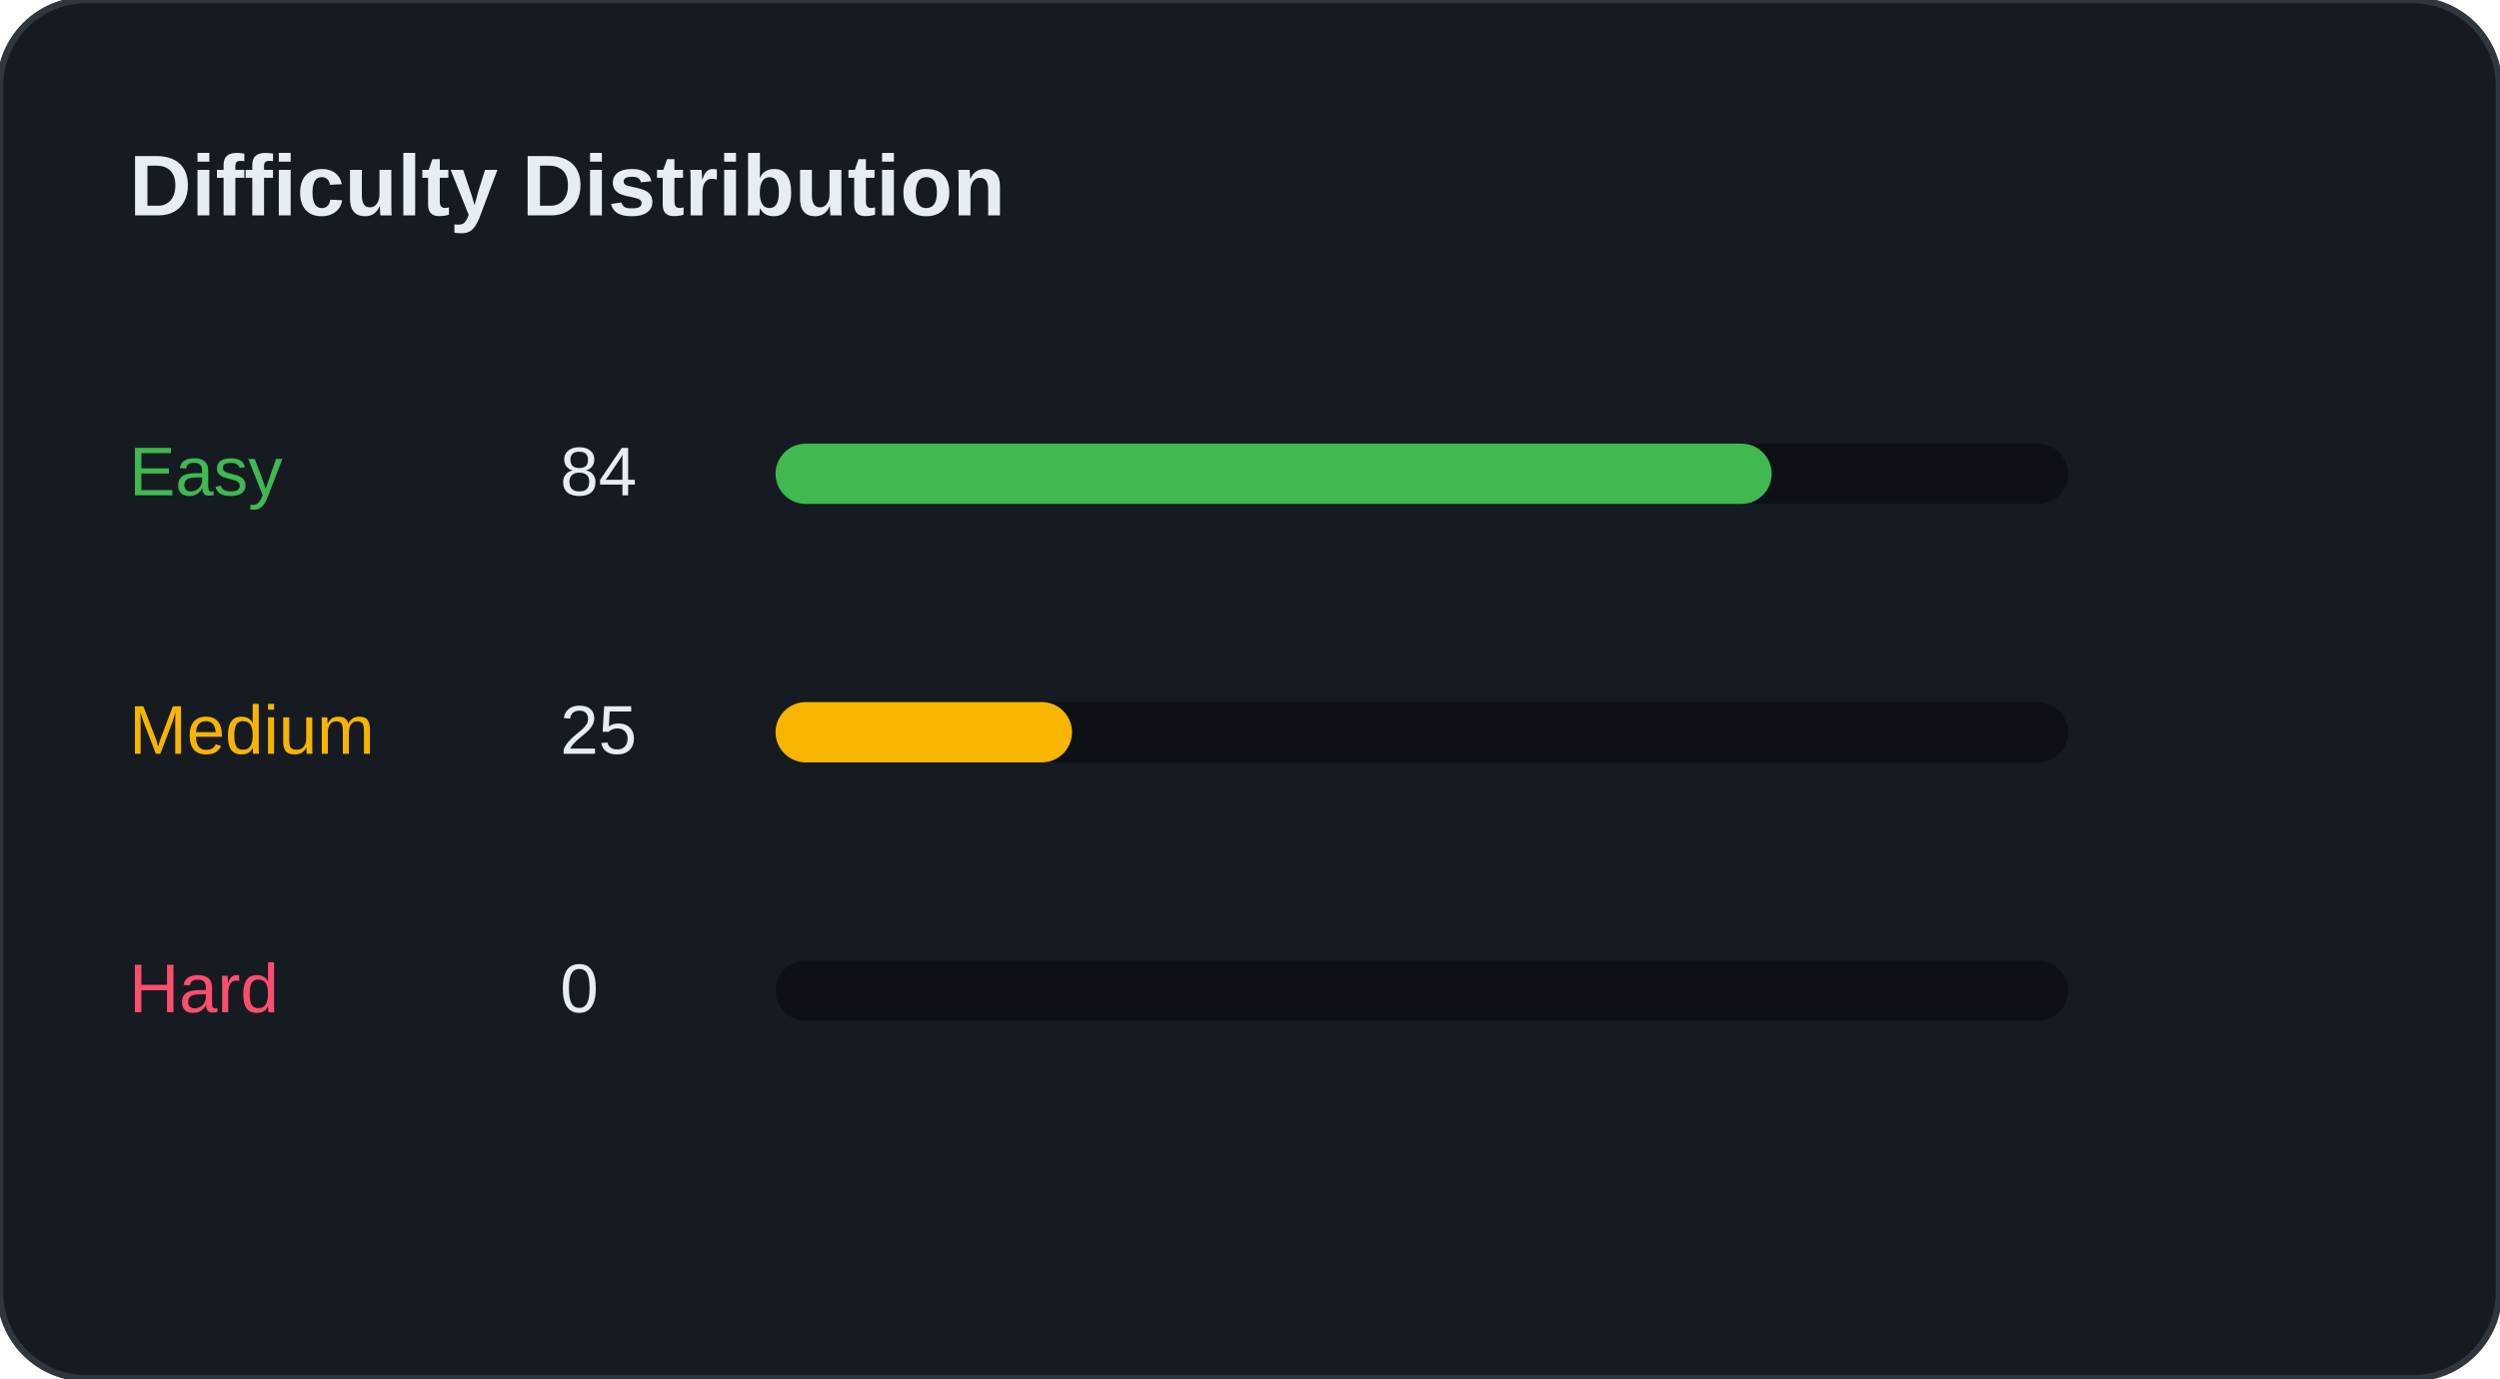
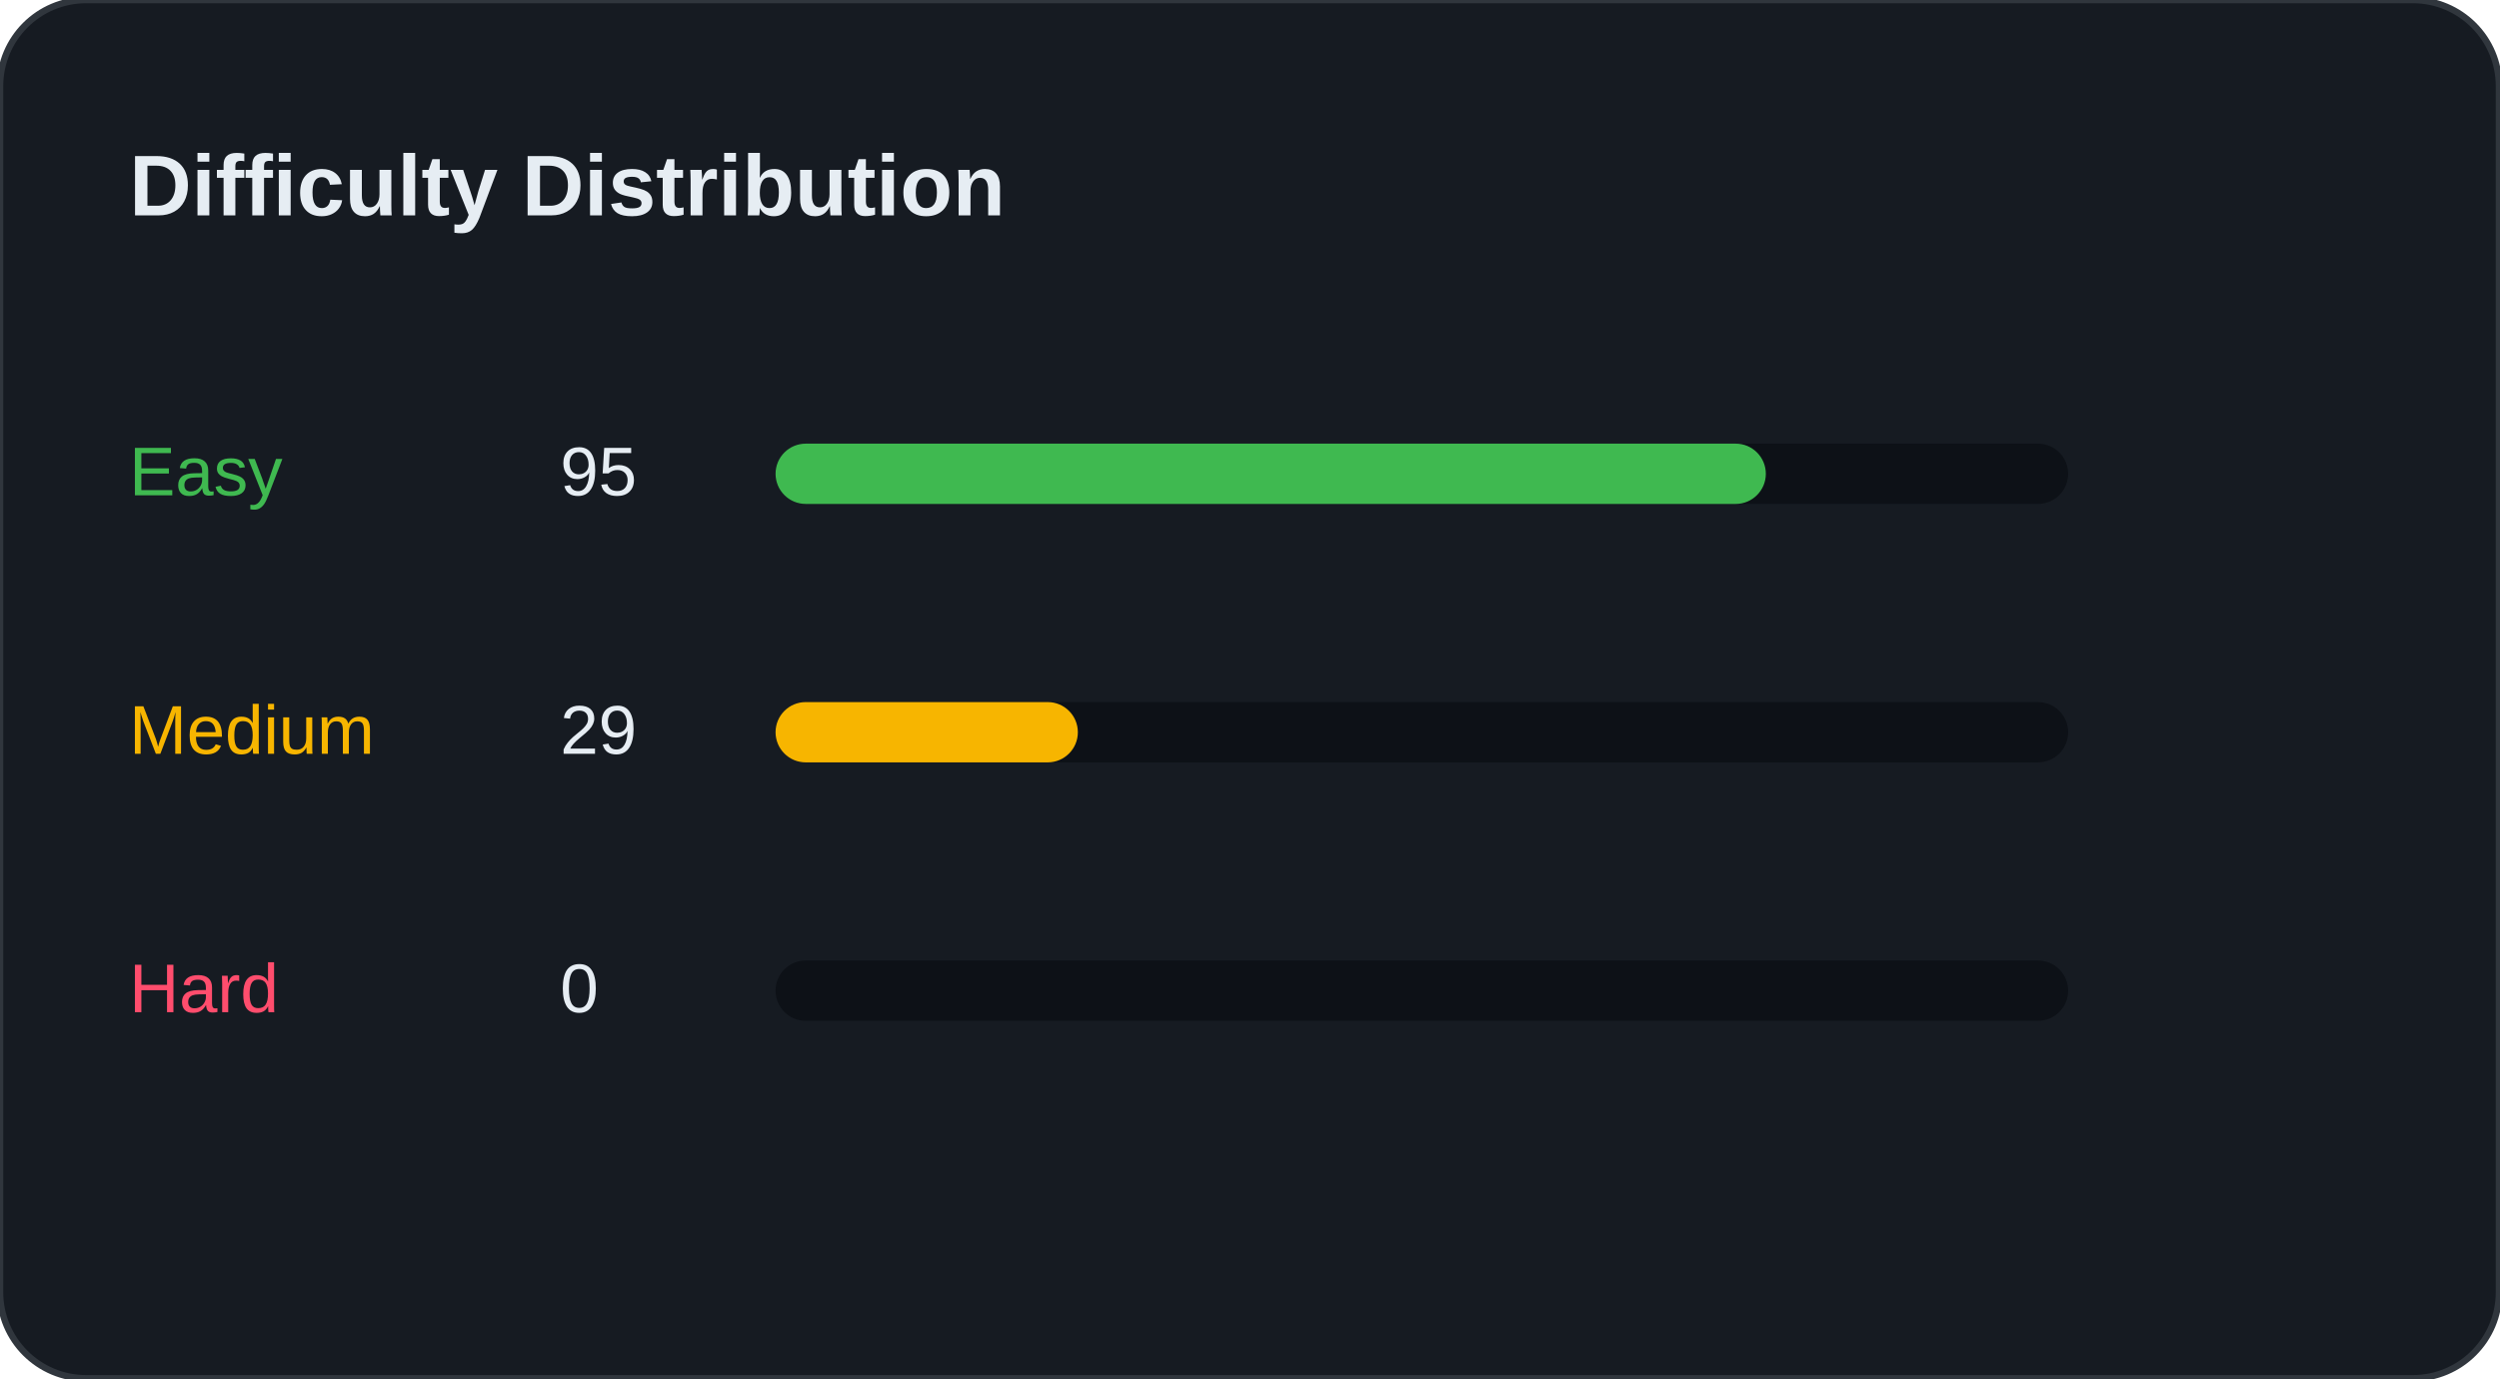
<svg xmlns="http://www.w3.org/2000/svg" width="100%" viewBox="0 0 580 320" preserveAspectRatio="xMidYMid meet">
  <rect width="580" height="320" rx="20" fill="#161B22" stroke="#30363D" stroke-width="1.5" />
  <text x="30" y="50" font-family="Segoe UI, Arial, sans-serif" font-size="20" font-weight="bold" fill="#E6EDF3">Difficulty Distribution</text>
  <g transform="translate(30, 100)">
    <text x="0" y="15" font-family="Segoe UI, Arial, sans-serif" font-size="16" fill="#3FB950">Easy</text>
-     <text x="100" y="15" font-family="Segoe UI, Arial, sans-serif" font-size="16" fill="#E6EDF3">84</text>
+     <text x="100" y="15" font-family="Segoe UI, Arial, sans-serif" font-size="16" fill="#E6EDF3">95</text>
    <rect x="150" y="3" width="300" height="14" rx="7" fill="#0D1117" />
-     <rect x="150" y="3" width="231.193" height="14" rx="7" fill="#3FB950" />
+     <rect x="150" y="3" width="229.839" height="14" rx="7" fill="#3FB950" />
  </g>
  <g transform="translate(30, 160)">
    <text x="0" y="15" font-family="Segoe UI, Arial, sans-serif" font-size="16" fill="#F7B500">Medium</text>
-     <text x="100" y="15" font-family="Segoe UI, Arial, sans-serif" font-size="16" fill="#E6EDF3">25</text>
+     <text x="100" y="15" font-family="Segoe UI, Arial, sans-serif" font-size="16" fill="#E6EDF3">29</text>
    <rect x="150" y="3" width="300" height="14" rx="7" fill="#0D1117" />
-     <rect x="150" y="3" width="68.807" height="14" rx="7" fill="#F7B500" />
+     <rect x="150" y="3" width="70.161" height="14" rx="7" fill="#F7B500" />
  </g>
  <g transform="translate(30, 220)">
    <text x="0" y="15" font-family="Segoe UI, Arial, sans-serif" font-size="16" fill="#FF4D6D">Hard</text>
    <text x="100" y="15" font-family="Segoe UI, Arial, sans-serif" font-size="16" fill="#E6EDF3">0</text>
    <rect x="150" y="3" width="300" height="14" rx="7" fill="#0D1117" />
    <rect x="150" y="3" width="0" height="14" rx="7" fill="#FF4D6D" />
  </g>
</svg>
